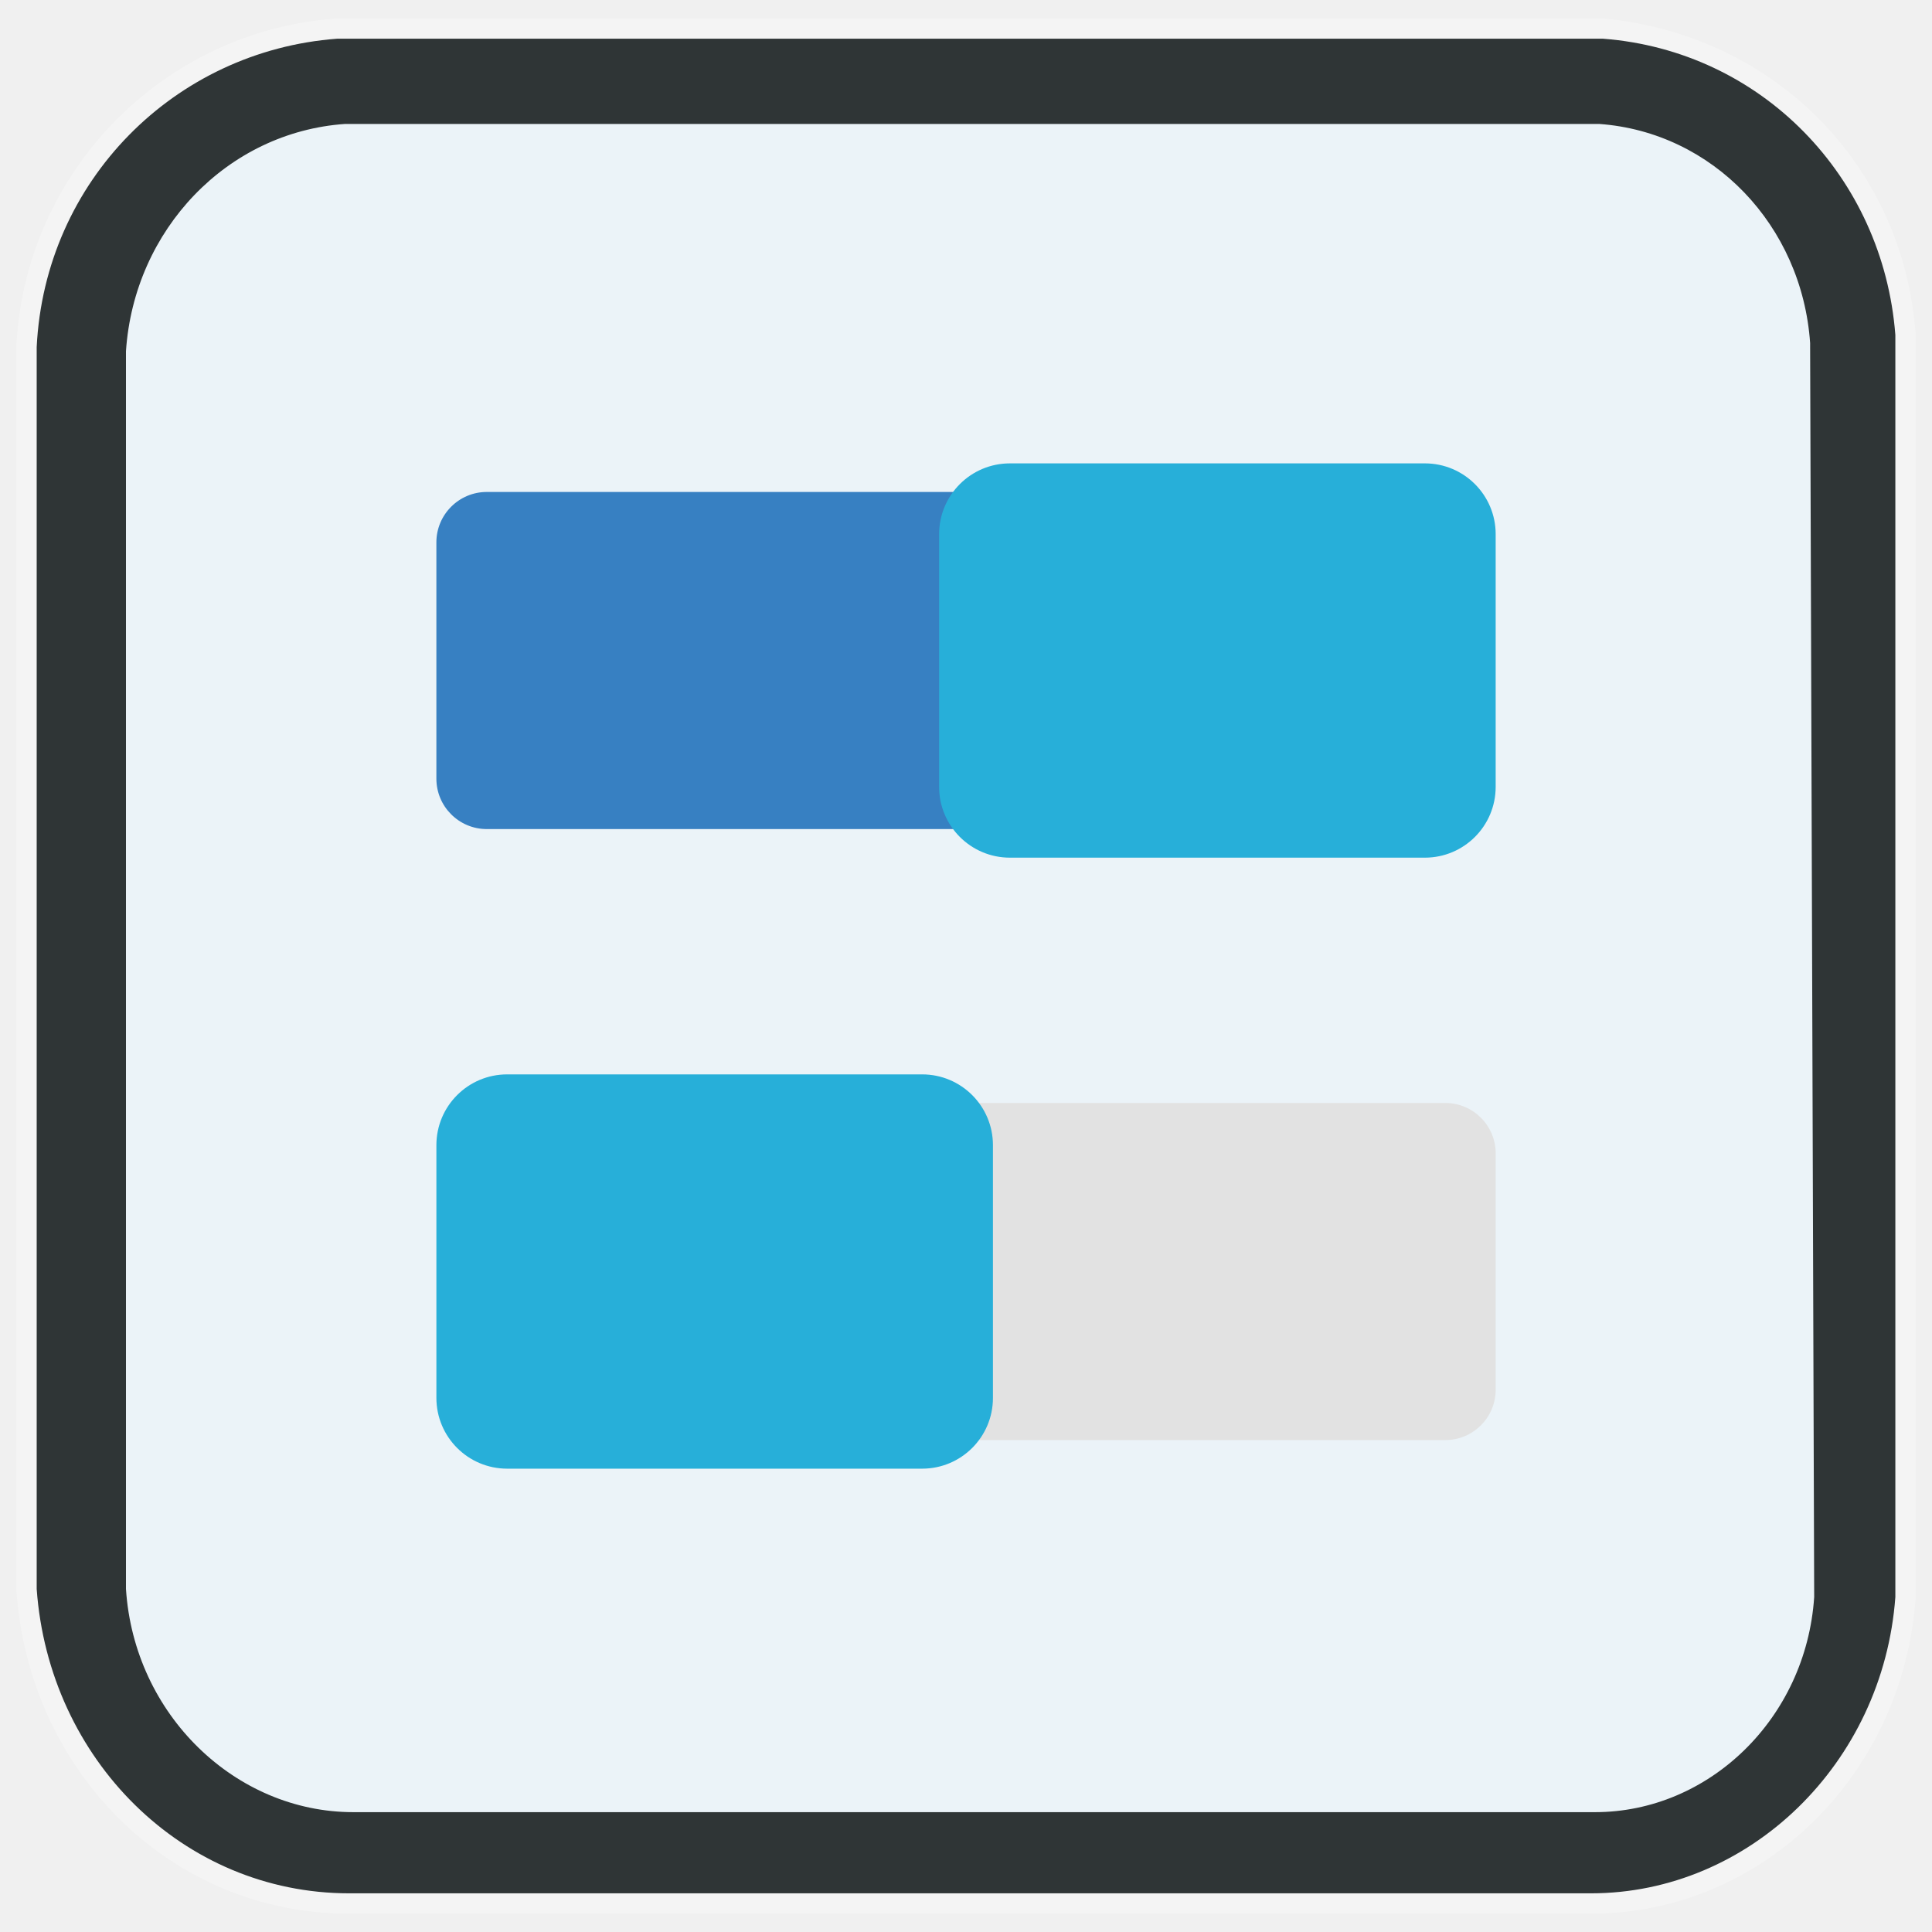
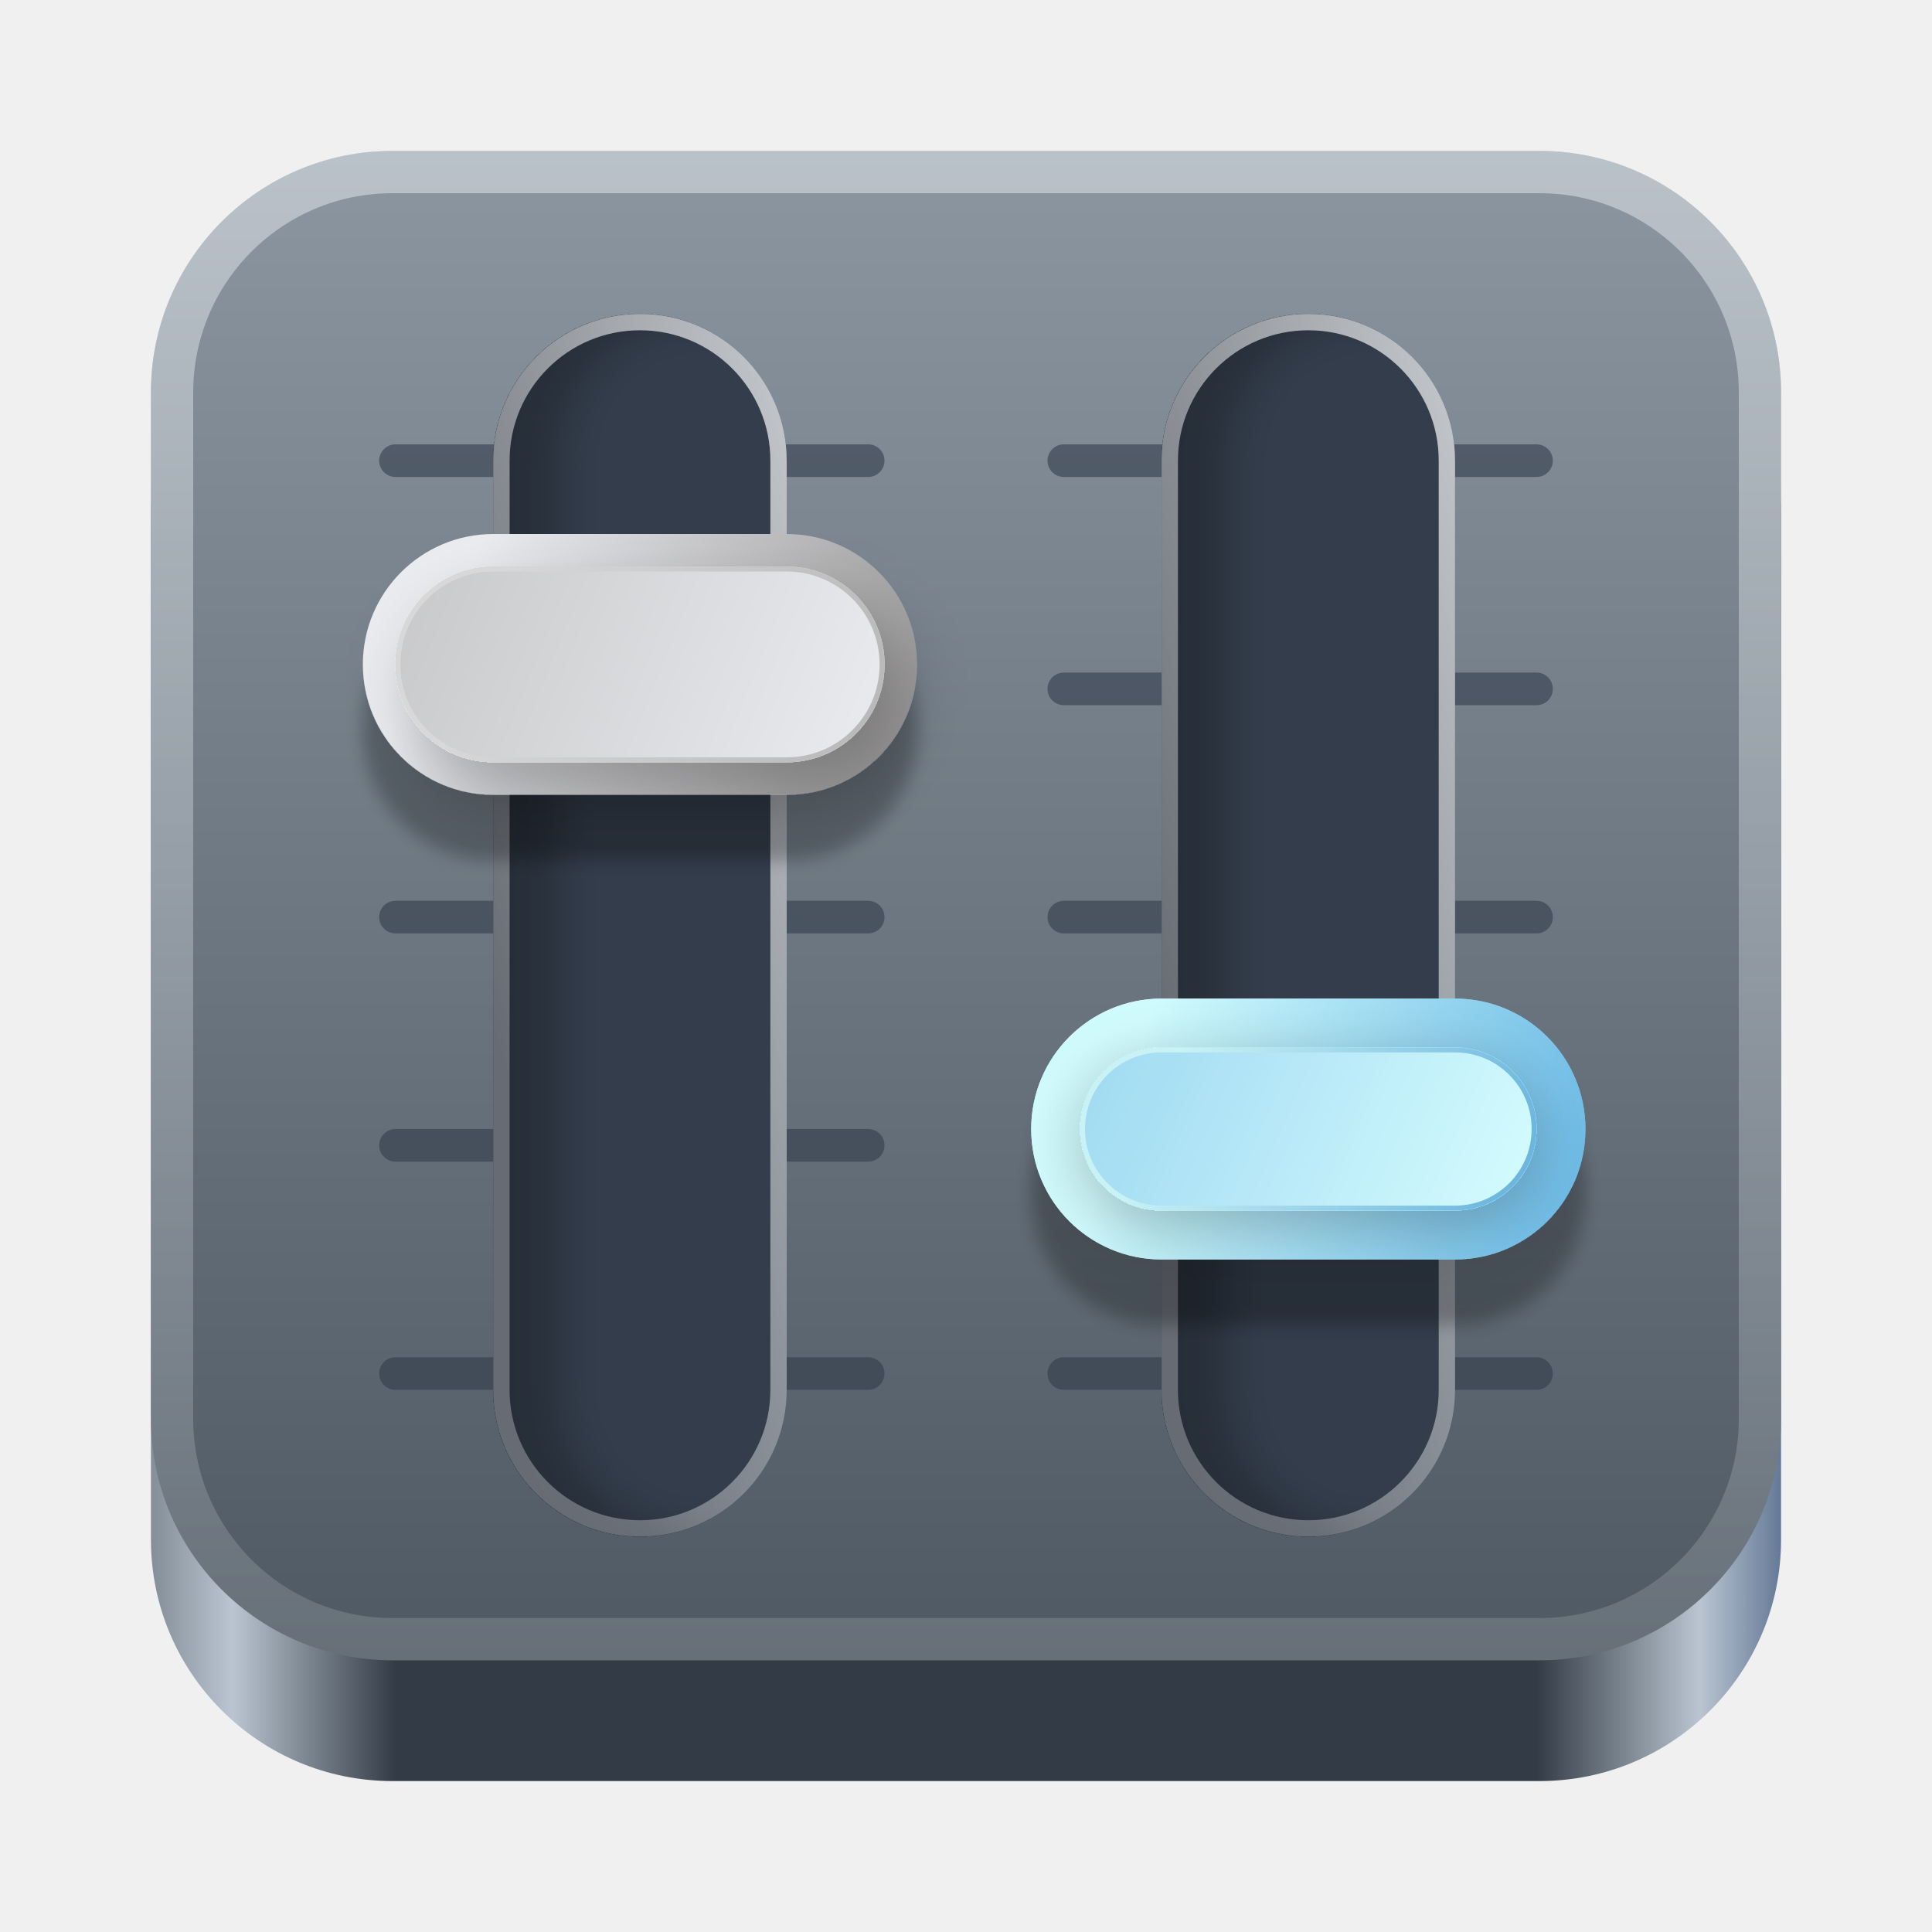
- <svg xmlns="http://www.w3.org/2000/svg" width="64" height="64" viewBox="0 0 16.933 16.933" version="1.1" id="svg1">
-   <defs id="defs1">
-     <linearGradient id="SVGID_00000129901450951144020920000007753056098303935627_" gradientUnits="userSpaceOnUse" x1="-434.028" y1="-74.135" x2="-434.028" y2="-49.801" gradientTransform="matrix(1,0,0,-1,0,-121.5918)">
-       <stop offset="0" style="stop-color:#27AFD9" id="stop80" />
-       <stop offset="1" style="stop-color:#42BDD9" id="stop81" />
+ <svg xmlns="http://www.w3.org/2000/svg" width="64" height="64" viewBox="0 0 64 64" fill="none">
+   <rect x="5" y="9" width="54" height="50" rx="8" fill="url(#paint0_linear_2689_60592)" />
+   <rect x="5" y="5" width="54" height="50" rx="8" fill="url(#paint1_linear_2689_60592)" />
+   <rect x="5.7" y="5.7" width="52.6" height="48.6" rx="7.3" stroke="url(#paint2_linear_2689_60592)" stroke-width="1.4" style="mix-blend-mode:soft-light" />
+   <line x1="13.1" y1="45.5" x2="28.76" y2="45.5" stroke="#333D4B" stroke-opacity="0.6" stroke-width="1.08" stroke-linecap="round" />
+   <line x1="13.1" y1="37.94" x2="28.76" y2="37.94" stroke="#333D4B" stroke-opacity="0.6" stroke-width="1.08" stroke-linecap="round" />
+   <line x1="13.1" y1="30.38" x2="28.76" y2="30.38" stroke="#333D4B" stroke-opacity="0.6" stroke-width="1.08" stroke-linecap="round" />
+   <line x1="13.1" y1="15.26" x2="28.76" y2="15.26" stroke="#333D4B" stroke-opacity="0.6" stroke-width="1.08" stroke-linecap="round" />
+   <line x1="13.1" y1="22.82" x2="28.76" y2="22.82" stroke="#333D4B" stroke-opacity="0.6" stroke-width="1.08" stroke-linecap="round" />
+   <g filter="url(#filter0_i_2689_60592)">
+     <rect x="16.34" y="10.4" width="9.72" height="40.5" rx="4.86" fill="#333D4B" />
+   </g>
+   <rect x="16.61" y="10.67" width="9.18" height="39.96" rx="4.59" stroke="white" stroke-opacity="0.3" stroke-width="0.54" />
+   <rect x="16.61" y="10.67" width="9.18" height="39.96" rx="4.59" stroke="url(#paint3_linear_2689_60592)" stroke-opacity="0.6" stroke-width="0.54" />
+   <line x1="35.24" y1="45.5" x2="50.9" y2="45.5" stroke="#333D4B" stroke-opacity="0.6" stroke-width="1.08" stroke-linecap="round" />
+   <line x1="35.24" y1="37.94" x2="50.9" y2="37.94" stroke="#333D4B" stroke-opacity="0.6" stroke-width="1.08" stroke-linecap="round" />
+   <line x1="35.24" y1="30.38" x2="50.9" y2="30.38" stroke="#333D4B" stroke-opacity="0.6" stroke-width="1.08" stroke-linecap="round" />
+   <line x1="35.24" y1="15.26" x2="50.9" y2="15.26" stroke="#333D4B" stroke-opacity="0.6" stroke-width="1.08" stroke-linecap="round" />
+   <line x1="35.24" y1="22.82" x2="50.9" y2="22.82" stroke="#333D4B" stroke-opacity="0.6" stroke-width="1.08" stroke-linecap="round" />
+   <g filter="url(#filter1_i_2689_60592)">
+     <rect x="38.48" y="10.4" width="9.72" height="40.5" rx="4.86" fill="#333D4B" />
+   </g>
+   <rect x="38.75" y="10.67" width="9.18" height="39.96" rx="4.59" stroke="white" stroke-opacity="0.3" stroke-width="0.54" />
+   <rect x="38.75" y="10.67" width="9.18" height="39.96" rx="4.59" stroke="url(#paint4_linear_2689_60592)" stroke-opacity="0.6" stroke-width="0.54" />
+   <g filter="url(#filter2_d_2689_60592)">
+     <rect x="12.02" y="17.69" width="18.36" height="8.64" rx="4.32" fill="url(#paint5_linear_2689_60592)" />
+   </g>
+   <g filter="url(#filter3_d_2689_60592)">
+     <rect x="34.16" y="33.08" width="18.36" height="8.64" rx="4.32" fill="url(#paint6_linear_2689_60592)" />
+     <rect x="34.43" y="33.35" width="17.82" height="8.1" rx="4.05" stroke="url(#paint7_linear_2689_60592)" stroke-width="0.54" />
+   </g>
+   <g filter="url(#filter4_d_2689_60592)">
+     <rect x="13.1" y="18.77" width="16.2" height="6.48" rx="3.24" fill="url(#paint8_linear_2689_60592)" />
+     <rect x="13.181" y="18.851" width="16.038" height="6.318" rx="3.159" stroke="url(#paint9_linear_2689_60592)" stroke-width="0.162" />
+     <rect x="13.181" y="18.851" width="16.038" height="6.318" rx="3.159" stroke="black" stroke-opacity="0.04" stroke-width="0.162" />
+   </g>
+   <g filter="url(#filter5_d_2689_60592)">
+     <rect x="35.78" y="34.7" width="15.12" height="5.4" rx="2.7" fill="url(#paint10_linear_2689_60592)" />
+     <rect x="35.78" y="34.7" width="15.12" height="5.4" rx="2.7" fill="white" fill-opacity="0.1" />
+     <rect x="35.861" y="34.781" width="14.958" height="5.238" rx="2.619" stroke="url(#paint11_linear_2689_60592)" stroke-width="0.162" />
+     <rect x="35.861" y="34.781" width="14.958" height="5.238" rx="2.619" stroke="black" stroke-opacity="0.04" stroke-width="0.162" />
+   </g>
+   <defs>
+     <filter id="filter0_i_2689_60592" x="16.34" y="10.4" width="11.07" height="40.5" filterUnits="userSpaceOnUse" color-interpolation-filters="sRGB">
+       <feFlood flood-opacity="0" result="BackgroundImageFix" />
+       <feBlend mode="normal" in="SourceGraphic" in2="BackgroundImageFix" result="shape" />
+       <feColorMatrix in="SourceAlpha" type="matrix" values="0 0 0 0 0 0 0 0 0 0 0 0 0 0 0 0 0 0 127 0" result="hardAlpha" />
+       <feOffset dx="2.16" />
+       <feGaussianBlur stdDeviation="0.675" />
+       <feComposite in2="hardAlpha" operator="arithmetic" k2="-1" k3="1" />
+       <feColorMatrix type="matrix" values="0 0 0 0 0 0 0 0 0 0 0 0 0 0 0 0 0 0 0.24 0" />
+       <feBlend mode="normal" in2="shape" result="effect1_innerShadow_2689_60592" />
+     </filter>
+     <filter id="filter1_i_2689_60592" x="38.48" y="10.4" width="11.07" height="40.5" filterUnits="userSpaceOnUse" color-interpolation-filters="sRGB">
+       <feFlood flood-opacity="0" result="BackgroundImageFix" />
+       <feBlend mode="normal" in="SourceGraphic" in2="BackgroundImageFix" result="shape" />
+       <feColorMatrix in="SourceAlpha" type="matrix" values="0 0 0 0 0 0 0 0 0 0 0 0 0 0 0 0 0 0 127 0" result="hardAlpha" />
+       <feOffset dx="2.16" />
+       <feGaussianBlur stdDeviation="0.675" />
+       <feComposite in2="hardAlpha" operator="arithmetic" k2="-1" k3="1" />
+       <feColorMatrix type="matrix" values="0 0 0 0 0 0 0 0 0 0 0 0 0 0 0 0 0 0 0.24 0" />
+       <feBlend mode="normal" in2="shape" result="effect1_innerShadow_2689_60592" />
+     </filter>
+     <filter id="filter2_d_2689_60592" x="11.48" y="17.69" width="19.44" height="11.34" filterUnits="userSpaceOnUse" color-interpolation-filters="sRGB">
+       <feFlood flood-opacity="0" result="BackgroundImageFix" />
+       <feColorMatrix in="SourceAlpha" type="matrix" values="0 0 0 0 0 0 0 0 0 0 0 0 0 0 0 0 0 0 127 0" result="hardAlpha" />
+       <feOffset dy="2.16" />
+       <feGaussianBlur stdDeviation="0.27" />
+       <feComposite in2="hardAlpha" operator="out" />
+       <feColorMatrix type="matrix" values="0 0 0 0 0 0 0 0 0 0 0 0 0 0 0 0 0 0 0.25 0" />
+       <feBlend mode="normal" in2="BackgroundImageFix" result="effect1_dropShadow_2689_60592" />
+       <feBlend mode="normal" in="SourceGraphic" in2="effect1_dropShadow_2689_60592" result="shape" />
+     </filter>
+     <filter id="filter3_d_2689_60592" x="33.62" y="33.08" width="19.44" height="11.34" filterUnits="userSpaceOnUse" color-interpolation-filters="sRGB">
+       <feFlood flood-opacity="0" result="BackgroundImageFix" />
+       <feColorMatrix in="SourceAlpha" type="matrix" values="0 0 0 0 0 0 0 0 0 0 0 0 0 0 0 0 0 0 127 0" result="hardAlpha" />
+       <feOffset dy="2.16" />
+       <feGaussianBlur stdDeviation="0.27" />
+       <feComposite in2="hardAlpha" operator="out" />
+       <feColorMatrix type="matrix" values="0 0 0 0 0 0 0 0 0 0 0 0 0 0 0 0 0 0 0.25 0" />
+       <feBlend mode="normal" in2="BackgroundImageFix" result="effect1_dropShadow_2689_60592" />
+       <feBlend mode="normal" in="SourceGraphic" in2="effect1_dropShadow_2689_60592" result="shape" />
+     </filter>
+     <filter id="filter4_d_2689_60592" x="11.48" y="17.69" width="20.52" height="10.8" filterUnits="userSpaceOnUse" color-interpolation-filters="sRGB">
+       <feFlood flood-opacity="0" result="BackgroundImageFix" />
+       <feColorMatrix in="SourceAlpha" type="matrix" values="0 0 0 0 0 0 0 0 0 0 0 0 0 0 0 0 0 0 127 0" result="hardAlpha" />
+       <feOffset dx="0.54" dy="1.08" />
+       <feGaussianBlur stdDeviation="1.08" />
+       <feComposite in2="hardAlpha" operator="out" />
+       <feColorMatrix type="matrix" values="0 0 0 0 0 0 0 0 0 0 0 0 0 0 0 0 0 0 0.25 0" />
+       <feBlend mode="normal" in2="BackgroundImageFix" result="effect1_dropShadow_2689_60592" />
+       <feBlend mode="normal" in="SourceGraphic" in2="effect1_dropShadow_2689_60592" result="shape" />
+     </filter>
+     <filter id="filter5_d_2689_60592" x="33.62" y="33.08" width="19.44" height="9.72" filterUnits="userSpaceOnUse" color-interpolation-filters="sRGB">
+       <feFlood flood-opacity="0" result="BackgroundImageFix" />
+       <feColorMatrix in="SourceAlpha" type="matrix" values="0 0 0 0 0 0 0 0 0 0 0 0 0 0 0 0 0 0 127 0" result="hardAlpha" />
+       <feOffset dy="0.54" />
+       <feGaussianBlur stdDeviation="1.08" />
+       <feComposite in2="hardAlpha" operator="out" />
+       <feColorMatrix type="matrix" values="0 0 0 0 0 0 0 0 0 0 0 0 0 0 0 0 0 0 0.25 0" />
+       <feBlend mode="normal" in2="BackgroundImageFix" result="effect1_dropShadow_2689_60592" />
+       <feBlend mode="normal" in="SourceGraphic" in2="effect1_dropShadow_2689_60592" result="shape" />
+     </filter>
+     <linearGradient id="paint0_linear_2689_60592" x1="5" y1="59" x2="59" y2="59" gradientUnits="userSpaceOnUse">
+       <stop stop-color="#838E99" />
+       <stop offset="0.05" stop-color="#BAC5D1" />
+       <stop offset="0.15" stop-color="#333C46" />
+       <stop offset="0.85" stop-color="#333C46" />
+       <stop offset="0.95" stop-color="#BAC5D1" />
+       <stop offset="1" stop-color="#657A97" />
+     </linearGradient>
+     <linearGradient id="paint1_linear_2689_60592" x1="32" y1="55" x2="32" y2="5" gradientUnits="userSpaceOnUse">
+       <stop stop-color="#4F5963" />
+       <stop offset="1" stop-color="#8B96A1" />
+     </linearGradient>
+     <linearGradient id="paint2_linear_2689_60592" x1="32" y1="1" x2="32" y2="61" gradientUnits="userSpaceOnUse">
+       <stop stop-color="white" />
+       <stop offset="1" stop-color="white" stop-opacity="0.3" />
+     </linearGradient>
+     <linearGradient id="paint3_linear_2689_60592" x1="15.611" y1="31.788" x2="31.233" y2="26.911" gradientUnits="userSpaceOnUse">
+       <stop stop-color="white" stop-opacity="0" />
+       <stop offset="1" stop-color="white" />
+     </linearGradient>
+     <linearGradient id="paint4_linear_2689_60592" x1="37.751" y1="31.788" x2="53.373" y2="26.911" gradientUnits="userSpaceOnUse">
+       <stop stop-color="white" stop-opacity="0" />
+       <stop offset="1" stop-color="white" />
+     </linearGradient>
+     <linearGradient id="paint5_linear_2689_60592" x1="15.53" y1="18.842" x2="30.278" y2="25.636" gradientUnits="userSpaceOnUse">
+       <stop stop-color="#EAECF0" />
+       <stop offset="1" stop-color="#979595" />
+     </linearGradient>
+     <linearGradient id="paint6_linear_2689_60592" x1="37.526" y1="35.436" x2="53.04" y2="40.221" gradientUnits="userSpaceOnUse">
+       <stop stop-color="#D1FCFE" />
+       <stop offset="1" stop-color="#68B8E6" />
+     </linearGradient>
+     <linearGradient id="paint7_linear_2689_60592" x1="37.526" y1="35.436" x2="53.04" y2="40.221" gradientUnits="userSpaceOnUse">
+       <stop stop-color="#D1FCFE" />
+       <stop offset="1" stop-color="#68B8E6" />
+     </linearGradient>
+     <linearGradient id="paint8_linear_2689_60592" x1="9.05" y1="16.61" x2="29.525" y2="24.913" gradientUnits="userSpaceOnUse">
+       <stop stop-color="#BFBFBF" />
+       <stop offset="1" stop-color="#EAECF0" />
+     </linearGradient>
+     <linearGradient id="paint9_linear_2689_60592" x1="16.07" y1="20.537" x2="29.317" y2="25.344" gradientUnits="userSpaceOnUse">
+       <stop stop-color="#E1E1E1" />
+       <stop offset="1" stop-color="#BFBFBF" />
+     </linearGradient>
+     <linearGradient id="paint10_linear_2689_60592" x1="24.71" y1="30.11" x2="50.447" y2="41.3" gradientUnits="userSpaceOnUse">
+       <stop stop-color="#68B8E6" />
+       <stop offset="1" stop-color="#D1FCFE" />
+     </linearGradient>
+     <linearGradient id="paint11_linear_2689_60592" x1="38.552" y1="36.173" x2="50.56" y2="41.053" gradientUnits="userSpaceOnUse">
+       <stop stop-color="#D1FCFE" />
+       <stop offset="1" stop-color="#68B8E6" />
    </linearGradient>
  </defs>
-   <g id="layer1">
-     <g id="g2" transform="matrix(1.344311,0,0,1.344311,-2.915169,-2.915169)">
-       <g id="g1">
-         <path class="st0" d="M 14.658,12.581 V 4.352 C 14.579,3.241 13.732,2.394 12.621,2.289 h -8.255 C 3.228,2.368 2.328,3.294 2.275,4.432 v 8.096 0 c 0.079,1.191 1.005,2.117 2.17,2.117 h 8.096 c 1.111,0 2.037,-0.9 2.117,-2.064 z" id="path4-3" style="opacity:0.3;fill:#ffffff;stroke-width:0.265;enable-background:new" />
-         <path class="st21" d="M 2.699,4.471 V 4.419 C 2.752,3.493 3.492,2.752 4.392,2.672 h 0.053 8.123 0.053 c 0.873,0.053 1.587,0.794 1.64,1.693 v 0.053 8.176 c -0.053,0.926 -0.82,1.667 -1.72,1.667 H 4.445 c -0.926,0 -1.693,-0.741 -1.773,-1.72 v -0.026 z" id="path100-7" style="fill:#ebf3f8;fill-opacity:1;stroke-width:0.265" />
-         <g id="g109-7" transform="matrix(0,0.2645833,-0.2645833,0,-7.884583,-18.08427)">
-           <path class="st2" d="m 85.3,-38.9 h -0.2 c -4.1,-0.2 -7.3,-3.4 -7.6,-7.4 v -0.3 -30.7 -0.2 c 0.3,-3.9 3.4,-6.9 7.3,-7.2 h 0.2 30.9 c 4.1,0.3 7.3,3.6 7.3,7.5 v 30.6 c 0,4.1 -3.3,7.4 -7.5,7.7 h -0.1 z M 85.1,-82.6 H 85 c -2.9,0.2 -5.2,2.4 -5.4,5.2 v 0.1 30.8 c 0.2,2.9 2.6,5.2 5.6,5.4 h 0.1 30.4 c 3.1,-0.2 5.5,-2.7 5.5,-5.6 v -30.6 c 0,-2.8 -2.3,-5.2 -5.3,-5.4 z" id="path109-0" style="fill:#2f3536" />
-         </g>
-         <g id="g288" transform="matrix(0.230385,0,0,0.230385,-15.35314,22.50232)">
-           <g id="g286" transform="translate(-0.7017269)">
-             <rect style="fill:#e2e2e2;fill-opacity:1;stroke:none;stroke-width:1;stroke-dasharray:none;stroke-opacity:1" id="rect284" width="29.893" height="9.54" x="89.189" y="-57.047" ry="1.427" />
-             <rect style="fill:#27afd9;fill-opacity:1;stroke:none;stroke-width:1;stroke-dasharray:none;stroke-opacity:1" id="rect281" width="15.75" height="11.158" x="89.105" y="-57.856" ry="2.003" />
-           </g>
-           <g id="g287">
-             <rect style="fill:#3780c2;fill-opacity:1;stroke:none;stroke-width:1;stroke-dasharray:none;stroke-opacity:1" id="rect285" width="29.893" height="9.54" x="-118.296" y="-74.338" ry="1.427" transform="scale(-1,1)" />
-             <rect style="fill:#27afd9;fill-opacity:1;stroke:none;stroke-width:1;stroke-dasharray:none;stroke-opacity:1" id="rect286" width="15.75" height="11.158" x="-118.38" y="-75.147" ry="2.003" transform="scale(-1,1)" />
-           </g>
-         </g>
-       </g>
-     </g>
-   </g>
</svg>
